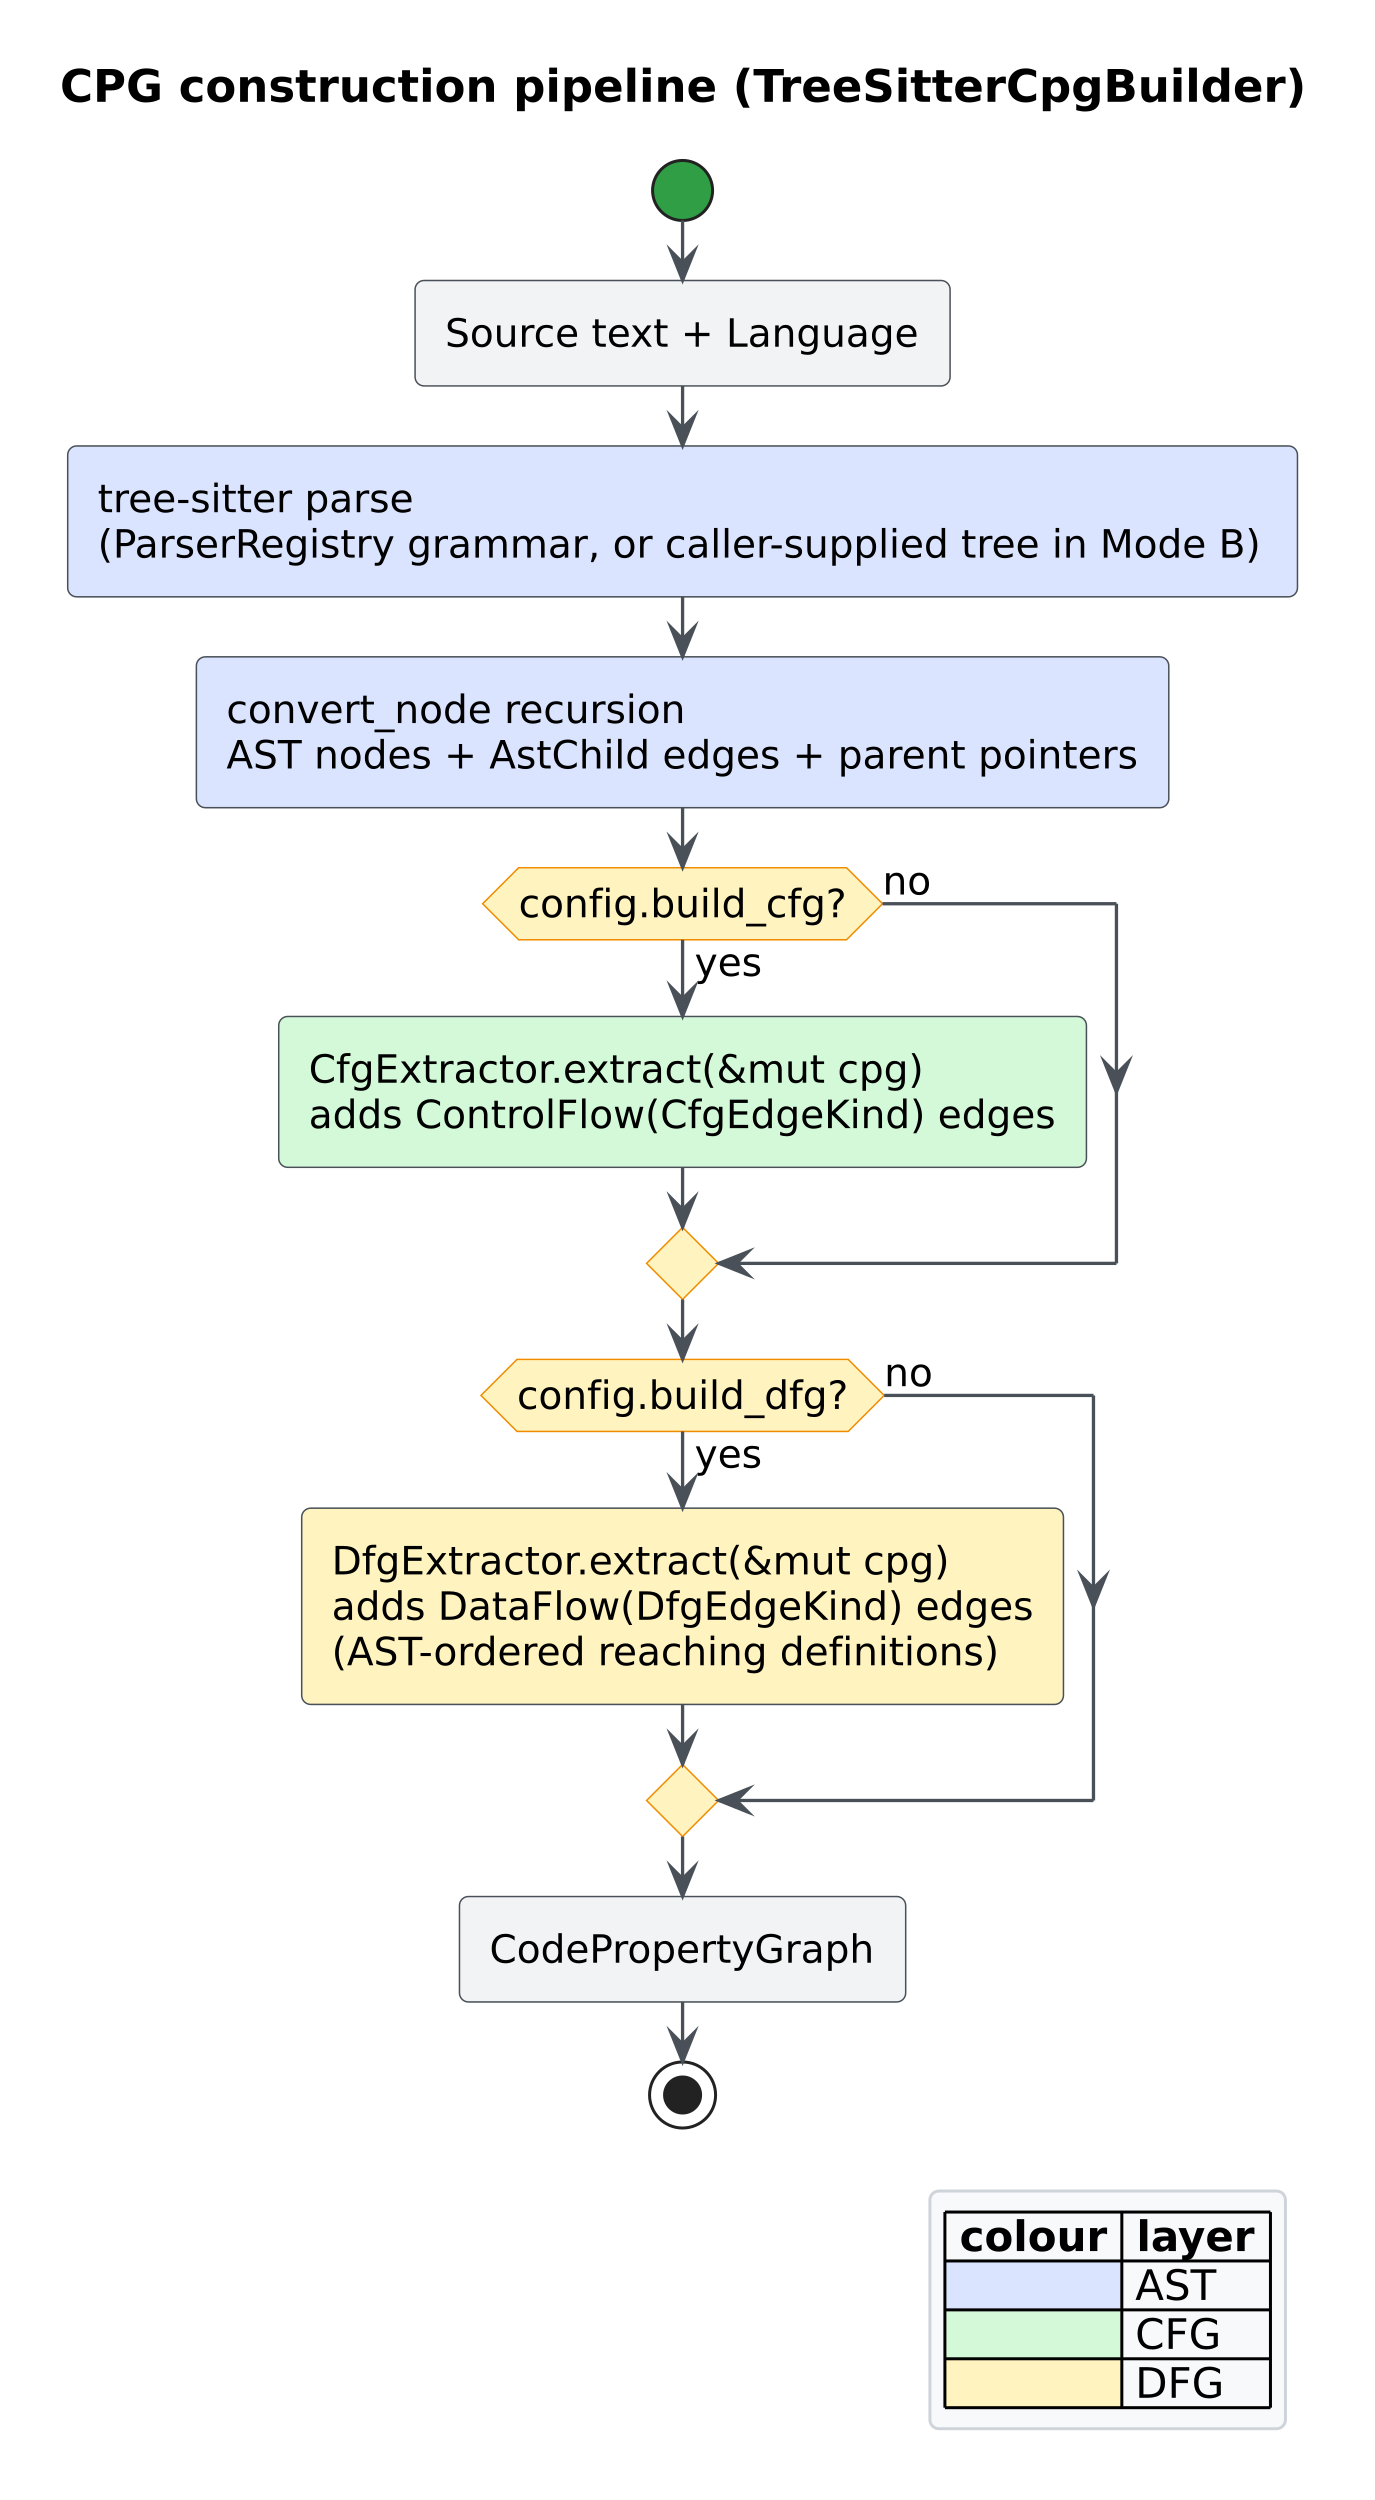
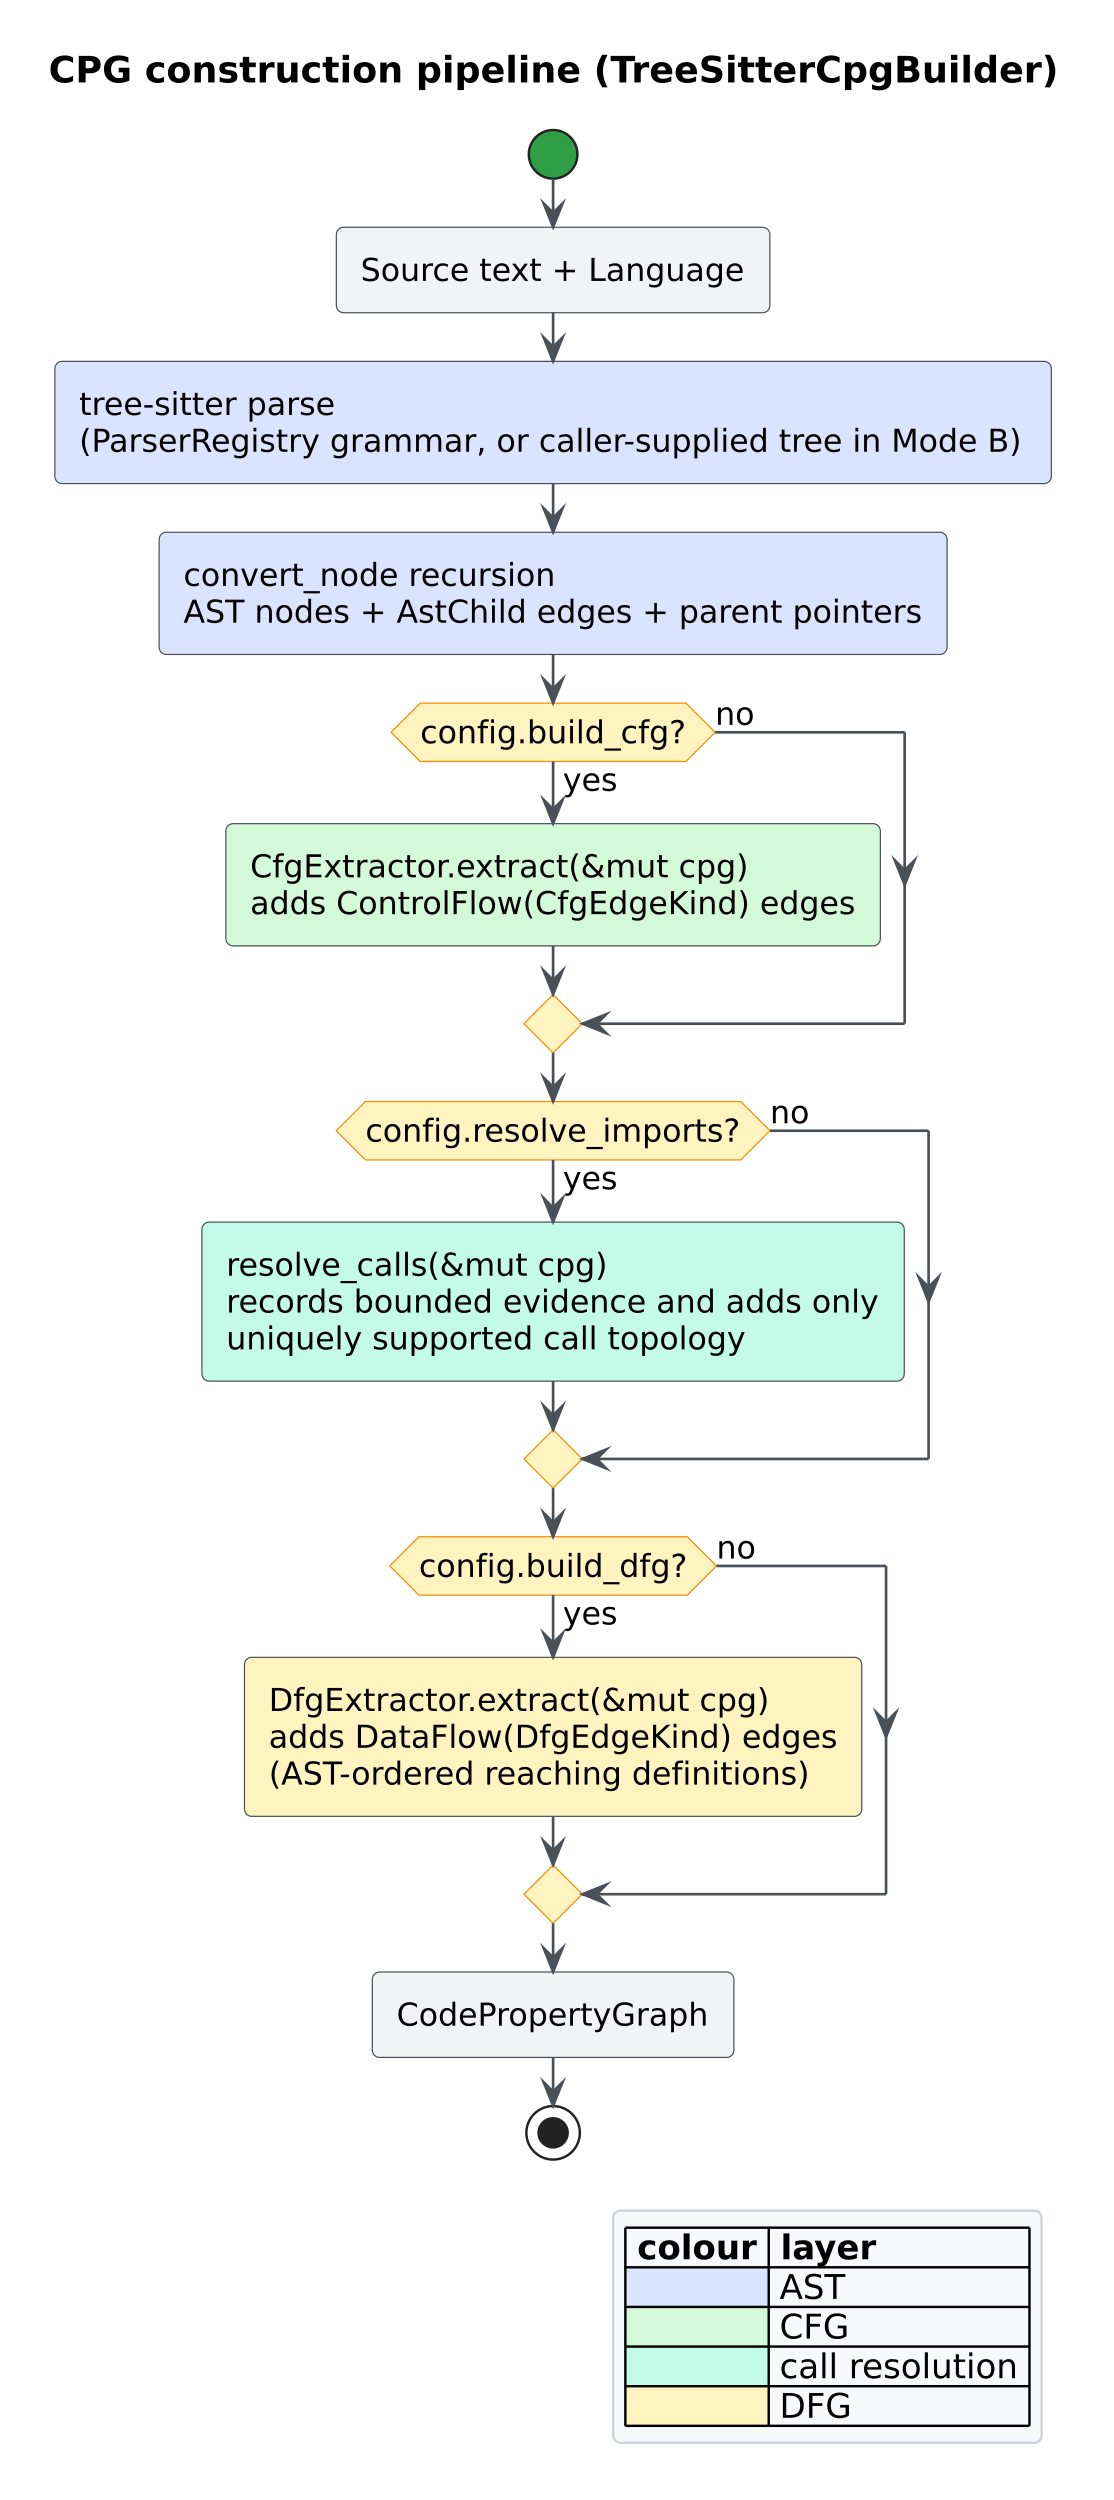
- <svg xmlns="http://www.w3.org/2000/svg" contentStyleType="text/css" data-diagram-type="ACTIVITY" height="833px" preserveAspectRatio="none" style="width:458px;height:833px;background:#FFFFFF;" version="1.1" viewBox="0 0 458 833" width="458px" zoomAndPan="magnify">
+ <svg xmlns="http://www.w3.org/2000/svg" contentStyleType="text/css" data-diagram-type="ACTIVITY" height="1028px" preserveAspectRatio="none" style="width:458px;height:1028px;background:#FFFFFF;" version="1.1" viewBox="0 0 458 1028" width="458px" zoomAndPan="magnify">
  <defs />
  <g>
    <g class="title" data-source-line="2">
      <text fill="#000000" font-family="'DejaVu Sans'" font-size="15" font-weight="700" lengthAdjust="spacing" textLength="416.873" x="20" y="33.923">CPG construction pipeline (TreeSitterCpgBuilder)</text>
    </g>
    <ellipse cx="227.436" cy="63.461" fill="#2F9E44" rx="10" ry="10" style="stroke:#222222;stroke-width:1;" />
    <rect fill="#F1F3F5" height="35.133" rx="3" ry="3" style="stroke:#495057;stroke-width:0.5;" width="178.266" x="138.303" y="93.461" />
    <text fill="#000000" font-family="'DejaVu Sans'" font-size="13" lengthAdjust="spacing" textLength="158.266" x="148.303" y="115.528">Source text + Language</text>
    <rect fill="#DBE4FF" height="50.266" rx="3" ry="3" style="stroke:#495057;stroke-width:0.5;" width="409.759" x="22.557" y="148.594" />
    <text fill="#000000" font-family="'DejaVu Sans'" font-size="13" lengthAdjust="spacing" textLength="105.517" x="32.557" y="170.661">tree-sitter parse</text>
    <text fill="#000000" font-family="'DejaVu Sans'" font-size="13" lengthAdjust="spacing" textLength="389.759" x="32.557" y="185.793">(ParserRegistry grammar, or caller-supplied tree in Mode B)</text>
    <rect fill="#DBE4FF" height="50.266" rx="3" ry="3" style="stroke:#495057;stroke-width:0.5;" width="324.008" x="65.432" y="218.859" />
    <text fill="#000000" font-family="'DejaVu Sans'" font-size="13" lengthAdjust="spacing" textLength="153.201" x="75.432" y="240.926">convert_node recursion</text>
    <text fill="#000000" font-family="'DejaVu Sans'" font-size="13" lengthAdjust="spacing" textLength="304.008" x="75.432" y="256.059">AST nodes + AstChild edges + parent pointers</text>
    <rect fill="#D3F9D8" height="50.266" rx="3" ry="3" style="stroke:#495057;stroke-width:0.5;" width="269.127" x="92.873" y="338.691" />
    <text fill="#000000" font-family="'DejaVu Sans'" font-size="13" lengthAdjust="spacing" textLength="206.305" x="102.873" y="360.758">CfgExtractor.extract(&amp;mut cpg)</text>
    <text fill="#000000" font-family="'DejaVu Sans'" font-size="13" lengthAdjust="spacing" textLength="249.126" x="102.873" y="375.891">adds ControlFlow(CfgEdgeKind) edges</text>
    <polygon fill="#FFF3BF" points="172.808,289.125,282.064,289.125,294.064,301.125,282.064,313.125,172.808,313.125,160.808,301.125,172.808,289.125" style="stroke:#F08C00;stroke-width:0.5;stroke-linejoin:miter;stroke-miterlimit:10;" />
    <text fill="#000000" font-family="'DejaVu Sans'" font-size="13" lengthAdjust="spacing" textLength="22.464" x="231.436" y="325.192">yes</text>
    <text fill="#000000" font-family="'DejaVu Sans'" font-size="13" lengthAdjust="spacing" textLength="109.256" x="172.808" y="305.625">config.build_cfg?</text>
    <text fill="#000000" font-family="'DejaVu Sans'" font-size="13" lengthAdjust="spacing" textLength="16.193" x="294.064" y="298.059">no</text>
    <polygon fill="#FFF3BF" points="227.436,408.957,239.436,420.957,227.436,432.957,215.436,420.957,227.436,408.957" style="stroke:#F08C00;stroke-width:0.5;stroke-linejoin:miter;stroke-miterlimit:10;" />
-     <rect fill="#FFF3BF" height="65.398" rx="3" ry="3" style="stroke:#495057;stroke-width:0.5;" width="253.822" x="100.525" y="502.523" />
-     <text fill="#000000" font-family="'DejaVu Sans'" font-size="13" lengthAdjust="spacing" textLength="207.238" x="110.525" y="524.59">DfgExtractor.extract(&amp;mut cpg)</text>
-     <text fill="#000000" font-family="'DejaVu Sans'" font-size="13" lengthAdjust="spacing" textLength="233.822" x="110.525" y="539.723">adds DataFlow(DfgEdgeKind) edges</text>
-     <text fill="#000000" font-family="'DejaVu Sans'" font-size="13" lengthAdjust="spacing" textLength="224.091" x="110.525" y="554.856">(AST-ordered reaching definitions)</text>
-     <polygon fill="#FFF3BF" points="172.256,452.957,282.616,452.957,294.616,464.957,282.616,476.957,172.256,476.957,160.256,464.957,172.256,452.957" style="stroke:#F08C00;stroke-width:0.5;stroke-linejoin:miter;stroke-miterlimit:10;" />
+     <rect fill="#C3FAE8" height="65.398" rx="3" ry="3" style="stroke:#495057;stroke-width:0.5;" width="288.798" x="83.037" y="502.523" />
+     <text fill="#000000" font-family="'DejaVu Sans'" font-size="13" lengthAdjust="spacing" textLength="157.047" x="93.037" y="524.59">resolve_calls(&amp;mut cpg)</text>
+     <text fill="#000000" font-family="'DejaVu Sans'" font-size="13" lengthAdjust="spacing" textLength="268.798" x="93.037" y="539.723">records bounded evidence and adds only</text>
+     <text fill="#000000" font-family="'DejaVu Sans'" font-size="13" lengthAdjust="spacing" textLength="213.548" x="93.037" y="554.856">uniquely supported call topology</text>
+     <polygon fill="#FFF3BF" points="150.246,452.957,304.627,452.957,316.627,464.957,304.627,476.957,150.246,476.957,138.246,464.957,150.246,452.957" style="stroke:#F08C00;stroke-width:0.5;stroke-linejoin:miter;stroke-miterlimit:10;" />
    <text fill="#000000" font-family="'DejaVu Sans'" font-size="13" lengthAdjust="spacing" textLength="22.464" x="231.436" y="489.024">yes</text>
-     <text fill="#000000" font-family="'DejaVu Sans'" font-size="13" lengthAdjust="spacing" textLength="110.36" x="172.256" y="469.457">config.build_dfg?</text>
-     <text fill="#000000" font-family="'DejaVu Sans'" font-size="13" lengthAdjust="spacing" textLength="16.193" x="294.616" y="461.891">no</text>
+     <text fill="#000000" font-family="'DejaVu Sans'" font-size="13" lengthAdjust="spacing" textLength="154.381" x="150.246" y="469.457">config.resolve_imports?</text>
+     <text fill="#000000" font-family="'DejaVu Sans'" font-size="13" lengthAdjust="spacing" textLength="16.193" x="316.627" y="461.891">no</text>
    <polygon fill="#FFF3BF" points="227.436,587.922,239.436,599.922,227.436,611.922,215.436,599.922,227.436,587.922" style="stroke:#F08C00;stroke-width:0.5;stroke-linejoin:miter;stroke-miterlimit:10;" />
-     <rect fill="#F1F3F5" height="35.133" rx="3" ry="3" style="stroke:#495057;stroke-width:0.5;" width="148.68" x="153.096" y="631.922" />
-     <text fill="#000000" font-family="'DejaVu Sans'" font-size="13" lengthAdjust="spacing" textLength="128.68" x="163.096" y="653.989">CodePropertyGraph</text>
-     <ellipse cx="227.436" cy="698.055" fill="none" rx="11" ry="11" style="stroke:#222222;stroke-width:1;" />
-     <ellipse cx="227.436" cy="698.055" fill="#222222" rx="6" ry="6" style="stroke:#222222;stroke-width:1;" />
+     <rect fill="#FFF3BF" height="65.398" rx="3" ry="3" style="stroke:#495057;stroke-width:0.5;" width="253.822" x="100.525" y="681.488" />
+     <text fill="#000000" font-family="'DejaVu Sans'" font-size="13" lengthAdjust="spacing" textLength="207.238" x="110.525" y="703.555">DfgExtractor.extract(&amp;mut cpg)</text>
+     <text fill="#000000" font-family="'DejaVu Sans'" font-size="13" lengthAdjust="spacing" textLength="233.822" x="110.525" y="718.688">adds DataFlow(DfgEdgeKind) edges</text>
+     <text fill="#000000" font-family="'DejaVu Sans'" font-size="13" lengthAdjust="spacing" textLength="224.091" x="110.525" y="733.821">(AST-ordered reaching definitions)</text>
+     <polygon fill="#FFF3BF" points="172.256,631.922,282.616,631.922,294.616,643.922,282.616,655.922,172.256,655.922,160.256,643.922,172.256,631.922" style="stroke:#F08C00;stroke-width:0.5;stroke-linejoin:miter;stroke-miterlimit:10;" />
+     <text fill="#000000" font-family="'DejaVu Sans'" font-size="13" lengthAdjust="spacing" textLength="22.464" x="231.436" y="667.989">yes</text>
+     <text fill="#000000" font-family="'DejaVu Sans'" font-size="13" lengthAdjust="spacing" textLength="110.36" x="172.256" y="648.422">config.build_dfg?</text>
+     <text fill="#000000" font-family="'DejaVu Sans'" font-size="13" lengthAdjust="spacing" textLength="16.193" x="294.616" y="640.856">no</text>
+     <polygon fill="#FFF3BF" points="227.436,766.887,239.436,778.887,227.436,790.887,215.436,778.887,227.436,766.887" style="stroke:#F08C00;stroke-width:0.5;stroke-linejoin:miter;stroke-miterlimit:10;" />
+     <rect fill="#F1F3F5" height="35.133" rx="3" ry="3" style="stroke:#495057;stroke-width:0.5;" width="148.68" x="153.096" y="810.887" />
+     <text fill="#000000" font-family="'DejaVu Sans'" font-size="13" lengthAdjust="spacing" textLength="128.68" x="163.096" y="832.954">CodePropertyGraph</text>
+     <ellipse cx="227.436" cy="877.019" fill="none" rx="11" ry="11" style="stroke:#222222;stroke-width:1;" />
+     <ellipse cx="227.436" cy="877.019" fill="#222222" rx="6" ry="6" style="stroke:#222222;stroke-width:1;" />
    <line style="stroke:#495057;stroke-width:1.1;" x1="227.436" x2="227.436" y1="73.461" y2="93.461" />
    <polygon fill="#495057" points="223.436,83.461,227.436,93.461,231.436,83.461,227.436,87.461" style="stroke:#495057;stroke-width:1;stroke-linejoin:miter;stroke-miterlimit:10;" />
    <line style="stroke:#495057;stroke-width:1.1;" x1="227.436" x2="227.436" y1="128.594" y2="148.594" />
    <polygon fill="#495057" points="223.436,138.594,227.436,148.594,231.436,138.594,227.436,142.594" style="stroke:#495057;stroke-width:1;stroke-linejoin:miter;stroke-miterlimit:10;" />
    <line style="stroke:#495057;stroke-width:1.1;" x1="227.436" x2="227.436" y1="198.859" y2="218.859" />
    <polygon fill="#495057" points="223.436,208.859,227.436,218.859,231.436,208.859,227.436,212.859" style="stroke:#495057;stroke-width:1;stroke-linejoin:miter;stroke-miterlimit:10;" />
    <line style="stroke:#495057;stroke-width:1.1;" x1="227.436" x2="227.436" y1="313.125" y2="338.691" />
    <polygon fill="#495057" points="223.436,328.691,227.436,338.691,231.436,328.691,227.436,332.691" style="stroke:#495057;stroke-width:1;stroke-linejoin:miter;stroke-miterlimit:10;" />
    <line style="stroke:#495057;stroke-width:1.1;" x1="294.064" x2="372" y1="301.125" y2="301.125" />
    <polygon fill="#495057" points="368,353.824,372,363.824,376,353.824,372,357.824" style="stroke:#495057;stroke-width:1.1;stroke-linejoin:miter;stroke-miterlimit:10;" />
    <line style="stroke:#495057;stroke-width:1.1;" x1="372" x2="372" y1="301.125" y2="420.957" />
    <line style="stroke:#495057;stroke-width:1.1;" x1="372" x2="239.436" y1="420.957" y2="420.957" />
    <polygon fill="#495057" points="249.436,416.957,239.436,420.957,249.436,424.957,245.436,420.957" style="stroke:#495057;stroke-width:1;stroke-linejoin:miter;stroke-miterlimit:10;" />
    <line style="stroke:#495057;stroke-width:1.1;" x1="227.436" x2="227.436" y1="388.957" y2="408.957" />
    <polygon fill="#495057" points="223.436,398.957,227.436,408.957,231.436,398.957,227.436,402.957" style="stroke:#495057;stroke-width:1;stroke-linejoin:miter;stroke-miterlimit:10;" />
    <line style="stroke:#495057;stroke-width:1.1;" x1="227.436" x2="227.436" y1="269.125" y2="289.125" />
    <polygon fill="#495057" points="223.436,279.125,227.436,289.125,231.436,279.125,227.436,283.125" style="stroke:#495057;stroke-width:1;stroke-linejoin:miter;stroke-miterlimit:10;" />
    <line style="stroke:#495057;stroke-width:1.1;" x1="227.436" x2="227.436" y1="476.957" y2="502.523" />
    <polygon fill="#495057" points="223.436,492.523,227.436,502.523,231.436,492.523,227.436,496.523" style="stroke:#495057;stroke-width:1;stroke-linejoin:miter;stroke-miterlimit:10;" />
-     <line style="stroke:#495057;stroke-width:1.1;" x1="294.616" x2="364.347" y1="464.957" y2="464.957" />
-     <polygon fill="#495057" points="360.347,525.223,364.347,535.223,368.347,525.223,364.347,529.223" style="stroke:#495057;stroke-width:1.1;stroke-linejoin:miter;stroke-miterlimit:10;" />
-     <line style="stroke:#495057;stroke-width:1.1;" x1="364.347" x2="364.347" y1="464.957" y2="599.922" />
-     <line style="stroke:#495057;stroke-width:1.1;" x1="364.347" x2="239.436" y1="599.922" y2="599.922" />
+     <line style="stroke:#495057;stroke-width:1.1;" x1="316.627" x2="381.835" y1="464.957" y2="464.957" />
+     <polygon fill="#495057" points="377.835,525.223,381.835,535.223,385.835,525.223,381.835,529.223" style="stroke:#495057;stroke-width:1.1;stroke-linejoin:miter;stroke-miterlimit:10;" />
+     <line style="stroke:#495057;stroke-width:1.1;" x1="381.835" x2="381.835" y1="464.957" y2="599.922" />
+     <line style="stroke:#495057;stroke-width:1.1;" x1="381.835" x2="239.436" y1="599.922" y2="599.922" />
    <polygon fill="#495057" points="249.436,595.922,239.436,599.922,249.436,603.922,245.436,599.922" style="stroke:#495057;stroke-width:1;stroke-linejoin:miter;stroke-miterlimit:10;" />
    <line style="stroke:#495057;stroke-width:1.1;" x1="227.436" x2="227.436" y1="567.922" y2="587.922" />
    <polygon fill="#495057" points="223.436,577.922,227.436,587.922,231.436,577.922,227.436,581.922" style="stroke:#495057;stroke-width:1;stroke-linejoin:miter;stroke-miterlimit:10;" />
    <line style="stroke:#495057;stroke-width:1.1;" x1="227.436" x2="227.436" y1="432.957" y2="452.957" />
    <polygon fill="#495057" points="223.436,442.957,227.436,452.957,231.436,442.957,227.436,446.957" style="stroke:#495057;stroke-width:1;stroke-linejoin:miter;stroke-miterlimit:10;" />
+     <line style="stroke:#495057;stroke-width:1.1;" x1="227.436" x2="227.436" y1="655.922" y2="681.488" />
+     <polygon fill="#495057" points="223.436,671.488,227.436,681.488,231.436,671.488,227.436,675.488" style="stroke:#495057;stroke-width:1;stroke-linejoin:miter;stroke-miterlimit:10;" />
+     <line style="stroke:#495057;stroke-width:1.1;" x1="294.616" x2="364.347" y1="643.922" y2="643.922" />
+     <polygon fill="#495057" points="360.347,704.188,364.347,714.188,368.347,704.188,364.347,708.188" style="stroke:#495057;stroke-width:1.1;stroke-linejoin:miter;stroke-miterlimit:10;" />
+     <line style="stroke:#495057;stroke-width:1.1;" x1="364.347" x2="364.347" y1="643.922" y2="778.887" />
+     <line style="stroke:#495057;stroke-width:1.1;" x1="364.347" x2="239.436" y1="778.887" y2="778.887" />
+     <polygon fill="#495057" points="249.436,774.887,239.436,778.887,249.436,782.887,245.436,778.887" style="stroke:#495057;stroke-width:1;stroke-linejoin:miter;stroke-miterlimit:10;" />
+     <line style="stroke:#495057;stroke-width:1.1;" x1="227.436" x2="227.436" y1="746.887" y2="766.887" />
+     <polygon fill="#495057" points="223.436,756.887,227.436,766.887,231.436,756.887,227.436,760.887" style="stroke:#495057;stroke-width:1;stroke-linejoin:miter;stroke-miterlimit:10;" />
    <line style="stroke:#495057;stroke-width:1.1;" x1="227.436" x2="227.436" y1="611.922" y2="631.922" />
    <polygon fill="#495057" points="223.436,621.922,227.436,631.922,231.436,621.922,227.436,625.922" style="stroke:#495057;stroke-width:1;stroke-linejoin:miter;stroke-miterlimit:10;" />
-     <line style="stroke:#495057;stroke-width:1.1;" x1="227.436" x2="227.436" y1="667.055" y2="687.055" />
-     <polygon fill="#495057" points="223.436,677.055,227.436,687.055,231.436,677.055,227.436,681.055" style="stroke:#495057;stroke-width:1;stroke-linejoin:miter;stroke-miterlimit:10;" />
-     <g class="legend" data-source-line="22">
-       <rect fill="#F8F9FA" height="79.188" rx="3" ry="3" style="stroke:#CED4DA;stroke-width:1;" width="118.473" x="309.843" y="730.055" />
-       <text fill="#000000" font-family="'DejaVu Sans'" font-size="14" font-weight="700" lengthAdjust="spacing" textLength="49.205" x="319.717" y="750.05">colour</text>
-       <text fill="#000000" font-family="'DejaVu Sans'" font-size="14" font-weight="700" lengthAdjust="spacing" textLength="39.772" x="378.67" y="750.05">layer</text>
-       <rect fill="#DBE4FF" height="16.297" style="stroke:none;stroke-width:1;" width="58.953" x="314.843" y="753.352" />
-       <text fill="#000000" font-family="'DejaVu Sans'" font-size="14" lengthAdjust="spacing" textLength="4.45" x="314.843" y="766.347"> </text>
-       <text fill="#000000" font-family="'DejaVu Sans'" font-size="14" lengthAdjust="spacing" textLength="27.016" x="378.246" y="766.347">AST</text>
-       <rect fill="#D3F9D8" height="16.297" style="stroke:none;stroke-width:1;" width="58.953" x="314.843" y="769.648" />
-       <text fill="#000000" font-family="'DejaVu Sans'" font-size="14" lengthAdjust="spacing" textLength="4.45" x="314.843" y="782.644"> </text>
-       <text fill="#000000" font-family="'DejaVu Sans'" font-size="14" lengthAdjust="spacing" textLength="28.677" x="378.246" y="782.644">CFG</text>
-       <rect fill="#FFF3BF" height="16.297" style="stroke:none;stroke-width:1;" width="58.953" x="314.843" y="785.945" />
-       <text fill="#000000" font-family="'DejaVu Sans'" font-size="14" lengthAdjust="spacing" textLength="4.45" x="314.843" y="798.94"> </text>
-       <text fill="#000000" font-family="'DejaVu Sans'" font-size="14" lengthAdjust="spacing" textLength="29.682" x="378.246" y="798.94">DFG</text>
-       <line style="stroke:#000000;stroke-width:1;" x1="314.843" x2="423.316" y1="737.055" y2="737.055" />
-       <line style="stroke:#000000;stroke-width:1;" x1="314.843" x2="423.316" y1="753.352" y2="753.352" />
-       <line style="stroke:#000000;stroke-width:1;" x1="314.843" x2="423.316" y1="769.648" y2="769.648" />
-       <line style="stroke:#000000;stroke-width:1;" x1="314.843" x2="423.316" y1="785.945" y2="785.945" />
-       <line style="stroke:#000000;stroke-width:1;" x1="314.843" x2="423.316" y1="802.242" y2="802.242" />
-       <line style="stroke:#000000;stroke-width:1;" x1="314.843" x2="314.843" y1="737.055" y2="802.242" />
-       <line style="stroke:#000000;stroke-width:1;" x1="373.796" x2="373.796" y1="737.055" y2="802.242" />
-       <line style="stroke:#000000;stroke-width:1;" x1="423.316" x2="423.316" y1="737.055" y2="802.242" />
+     <line style="stroke:#495057;stroke-width:1.1;" x1="227.436" x2="227.436" y1="790.887" y2="810.887" />
+     <polygon fill="#495057" points="223.436,800.887,227.436,810.887,231.436,800.887,227.436,804.887" style="stroke:#495057;stroke-width:1;stroke-linejoin:miter;stroke-miterlimit:10;" />
+     <line style="stroke:#495057;stroke-width:1.1;" x1="227.436" x2="227.436" y1="846.019" y2="866.019" />
+     <polygon fill="#495057" points="223.436,856.019,227.436,866.019,231.436,856.019,227.436,860.019" style="stroke:#495057;stroke-width:1;stroke-linejoin:miter;stroke-miterlimit:10;" />
+     <g class="legend" data-source-line="28">
+       <rect fill="#F8F9FA" height="95.484" rx="3" ry="3" style="stroke:#CED4DA;stroke-width:1;" width="176.168" x="252.148" y="909.019" />
+       <text fill="#000000" font-family="'DejaVu Sans'" font-size="14" font-weight="700" lengthAdjust="spacing" textLength="49.205" x="262.022" y="929.015">colour</text>
+       <text fill="#000000" font-family="'DejaVu Sans'" font-size="14" font-weight="700" lengthAdjust="spacing" textLength="39.772" x="320.975" y="929.015">layer</text>
+       <rect fill="#DBE4FF" height="16.297" style="stroke:none;stroke-width:1;" width="58.953" x="257.148" y="932.316" />
+       <text fill="#000000" font-family="'DejaVu Sans'" font-size="14" lengthAdjust="spacing" textLength="4.45" x="257.148" y="945.312"> </text>
+       <text fill="#000000" font-family="'DejaVu Sans'" font-size="14" lengthAdjust="spacing" textLength="27.016" x="320.551" y="945.312">AST</text>
+       <rect fill="#D3F9D8" height="16.297" style="stroke:none;stroke-width:1;" width="58.953" x="257.148" y="948.613" />
+       <text fill="#000000" font-family="'DejaVu Sans'" font-size="14" lengthAdjust="spacing" textLength="4.45" x="257.148" y="961.608"> </text>
+       <text fill="#000000" font-family="'DejaVu Sans'" font-size="14" lengthAdjust="spacing" textLength="28.677" x="320.551" y="961.608">CFG</text>
+       <rect fill="#C3FAE8" height="16.297" style="stroke:none;stroke-width:1;" width="58.953" x="257.148" y="964.91" />
+       <text fill="#000000" font-family="'DejaVu Sans'" font-size="14" lengthAdjust="spacing" textLength="4.45" x="257.148" y="977.905"> </text>
+       <text fill="#000000" font-family="'DejaVu Sans'" font-size="14" lengthAdjust="spacing" textLength="98.314" x="320.551" y="977.905">call resolution</text>
+       <rect fill="#FFF3BF" height="16.297" style="stroke:none;stroke-width:1;" width="58.953" x="257.148" y="981.207" />
+       <text fill="#000000" font-family="'DejaVu Sans'" font-size="14" lengthAdjust="spacing" textLength="4.45" x="257.148" y="994.202"> </text>
+       <text fill="#000000" font-family="'DejaVu Sans'" font-size="14" lengthAdjust="spacing" textLength="29.682" x="320.551" y="994.202">DFG</text>
+       <line style="stroke:#000000;stroke-width:1;" x1="257.148" x2="423.316" y1="916.019" y2="916.019" />
+       <line style="stroke:#000000;stroke-width:1;" x1="257.148" x2="423.316" y1="932.316" y2="932.316" />
+       <line style="stroke:#000000;stroke-width:1;" x1="257.148" x2="423.316" y1="948.613" y2="948.613" />
+       <line style="stroke:#000000;stroke-width:1;" x1="257.148" x2="423.316" y1="964.91" y2="964.91" />
+       <line style="stroke:#000000;stroke-width:1;" x1="257.148" x2="423.316" y1="981.207" y2="981.207" />
+       <line style="stroke:#000000;stroke-width:1;" x1="257.148" x2="423.316" y1="997.504" y2="997.504" />
+       <line style="stroke:#000000;stroke-width:1;" x1="257.148" x2="257.148" y1="916.019" y2="997.504" />
+       <line style="stroke:#000000;stroke-width:1;" x1="316.101" x2="316.101" y1="916.019" y2="997.504" />
+       <line style="stroke:#000000;stroke-width:1;" x1="423.316" x2="423.316" y1="916.019" y2="997.504" />
    </g>
  </g>
</svg>
